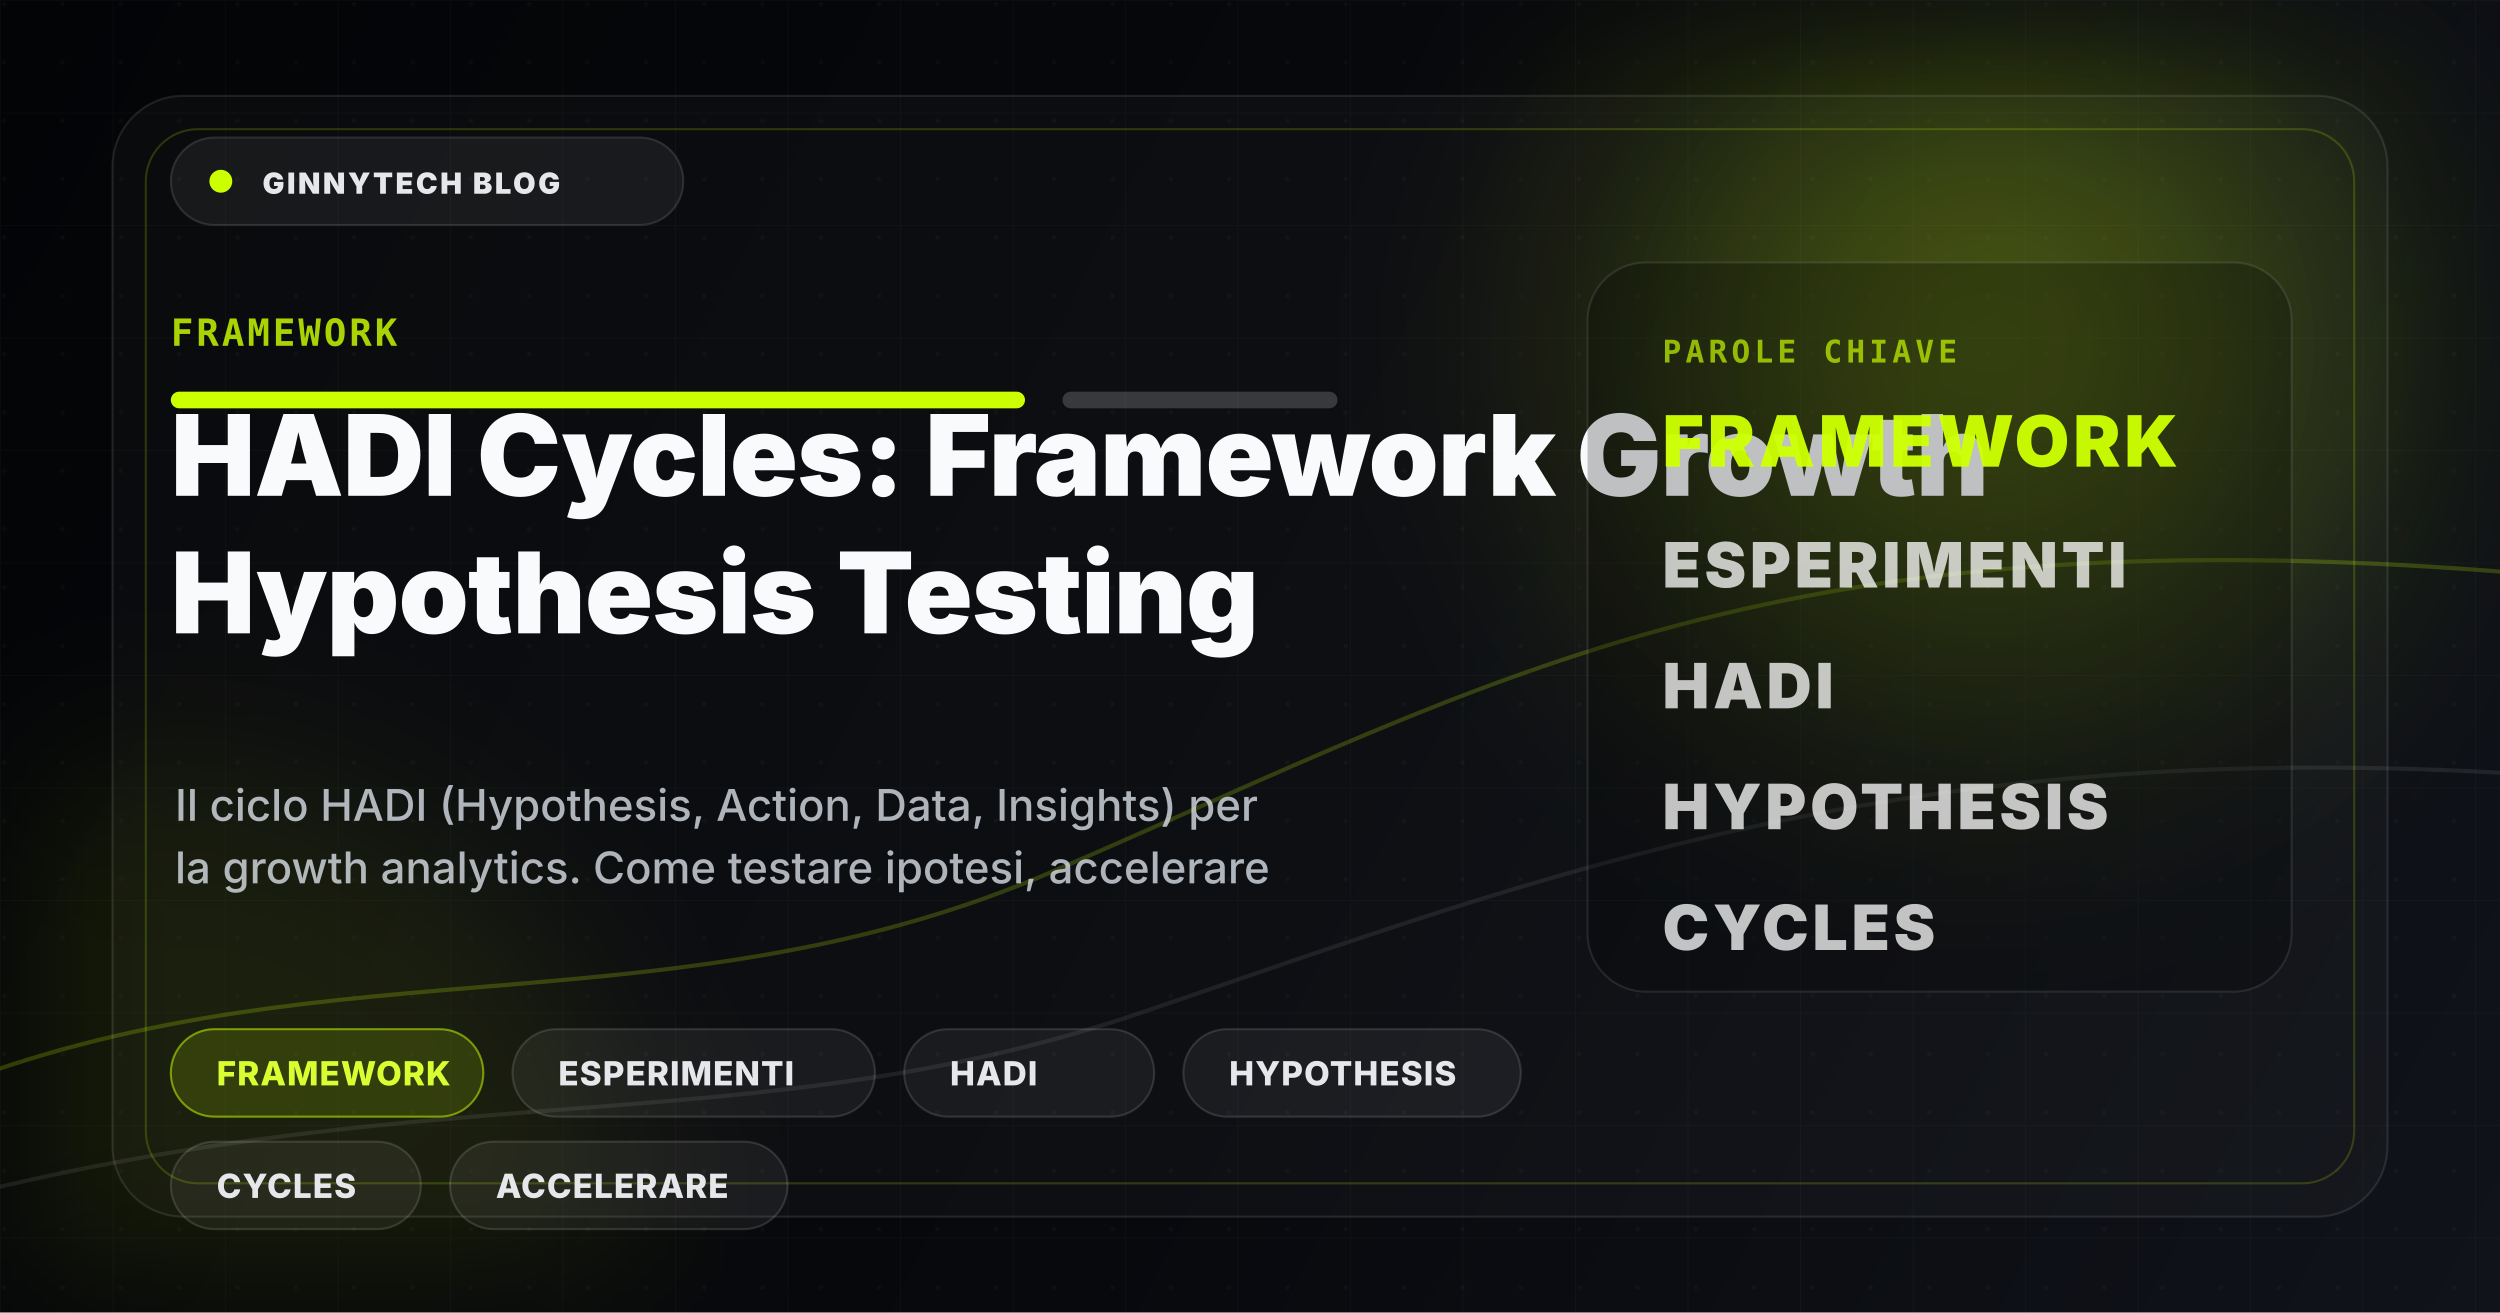
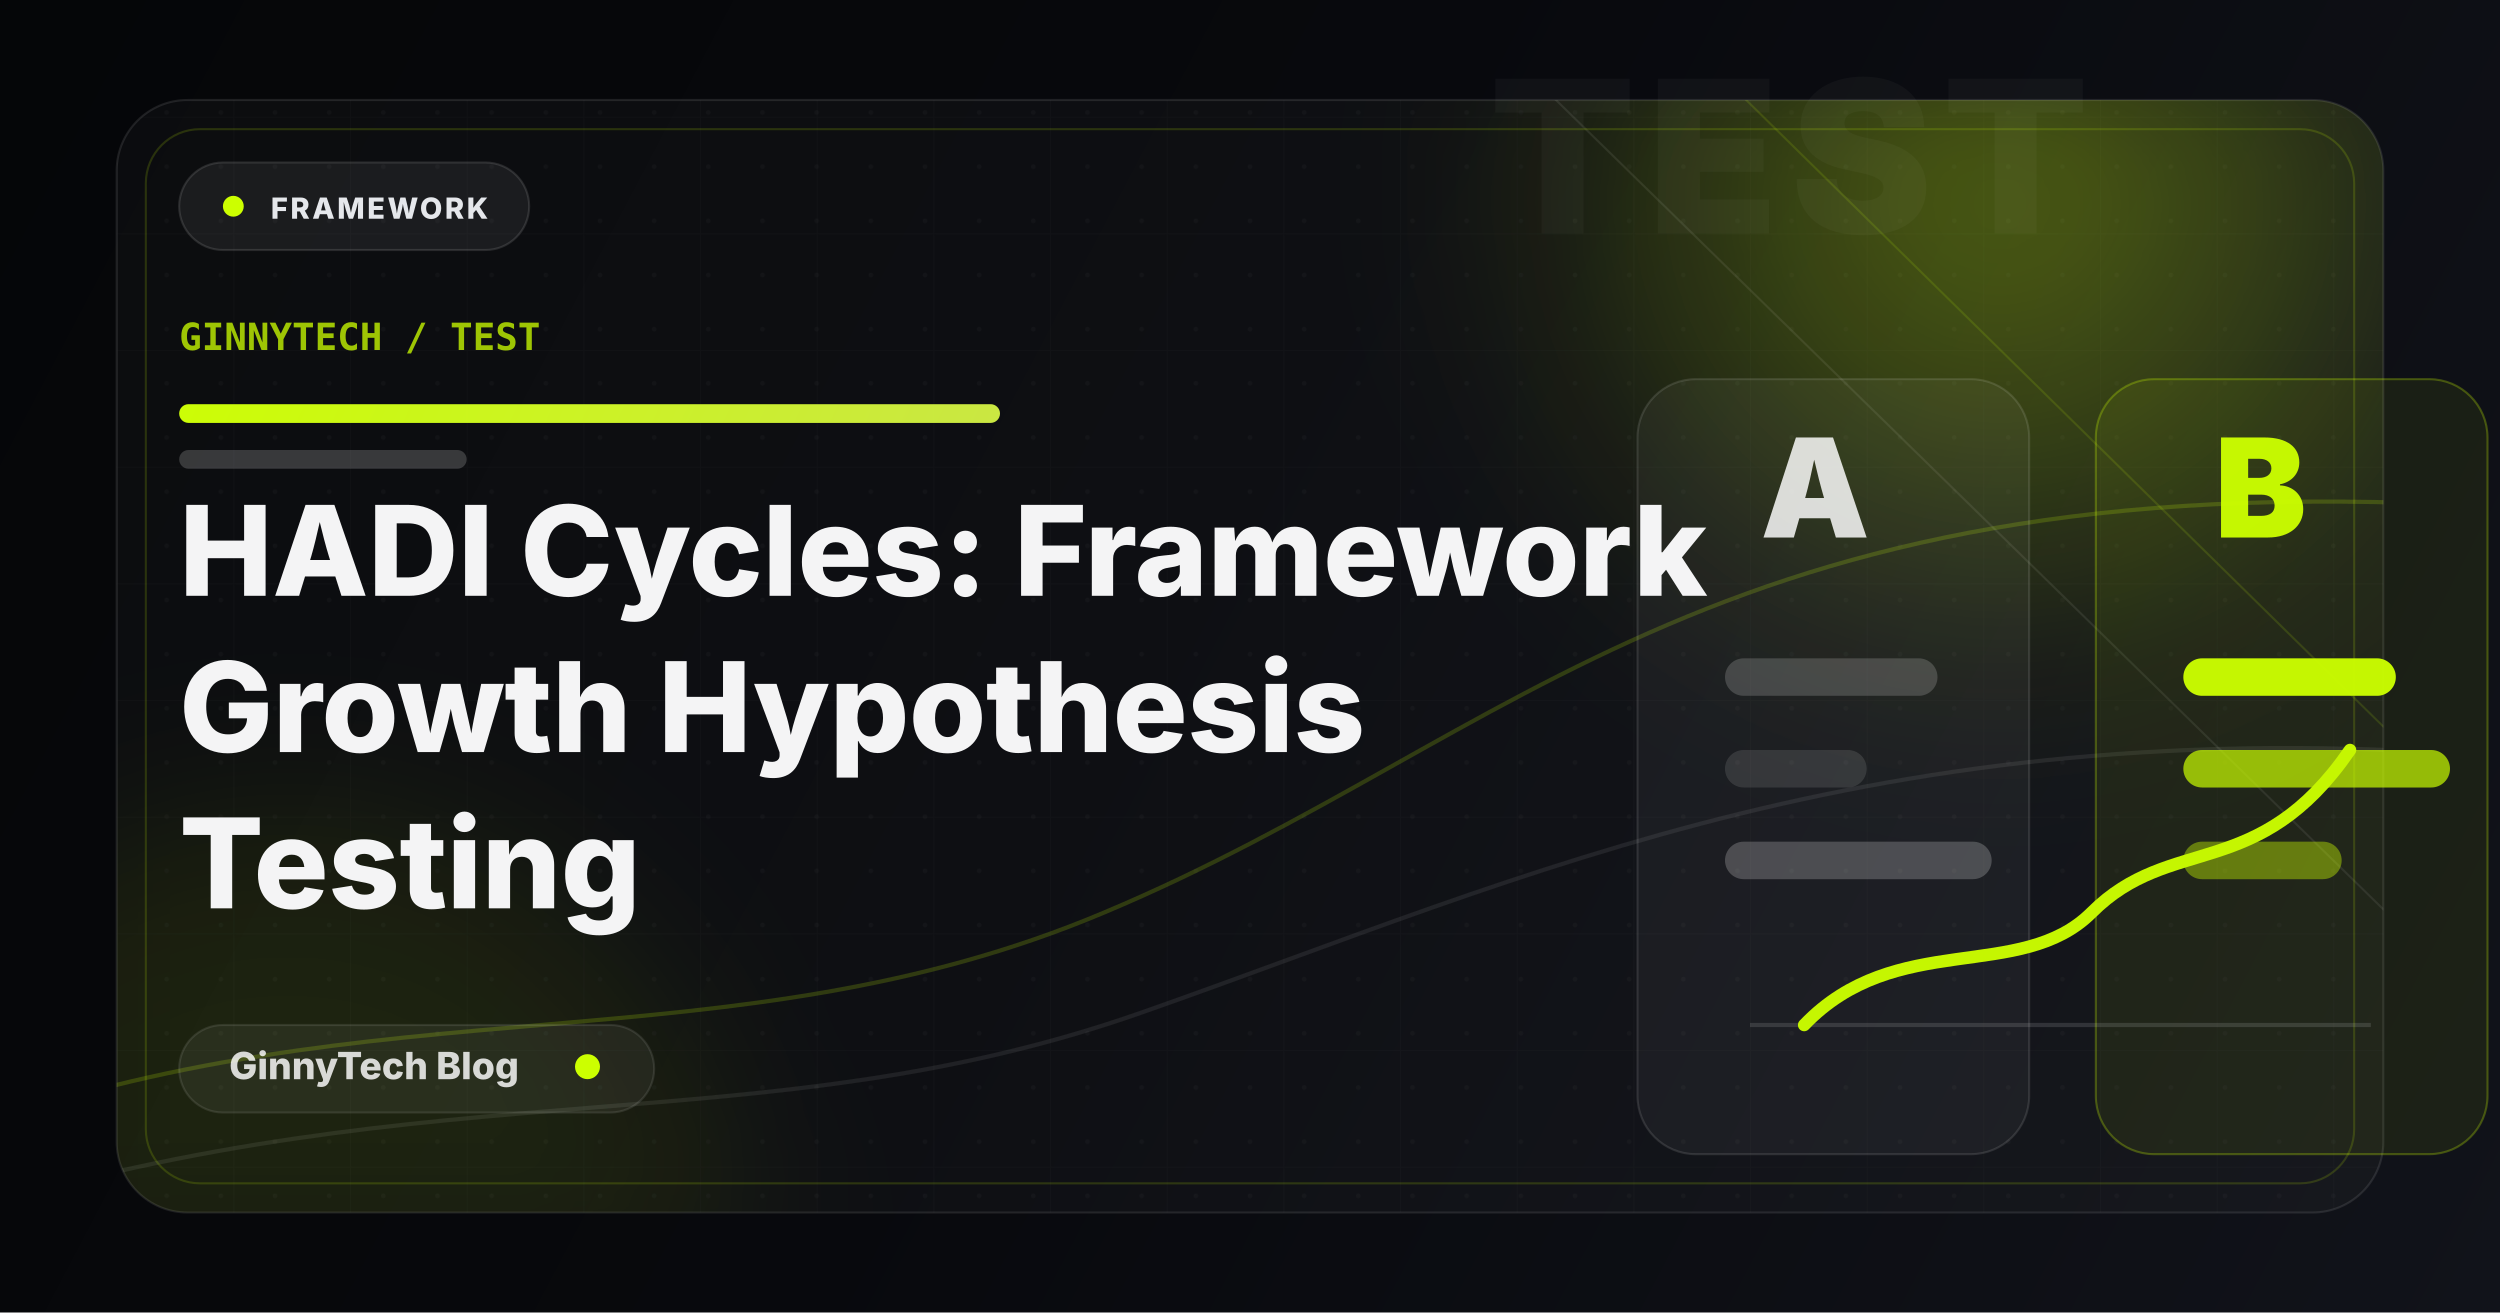
- <svg xmlns="http://www.w3.org/2000/svg" width="1200" height="630" viewBox="0 0 1200 630" fill="none" role="img" aria-label="Copertina articolo GinnyTech: HADI Cycles: Framework Growth Hypothesis Testing">
+ <svg xmlns="http://www.w3.org/2000/svg" width="1200" height="630" viewBox="0 0 1200 630" fill="none">
  <defs>
    <linearGradient id="bg" x1="0" y1="0" x2="1200" y2="630" gradientUnits="userSpaceOnUse">
-       <stop offset="0" stop-color="#030406" />
-       <stop offset="0.55" stop-color="#08090d" />
-       <stop offset="1" stop-color="#10131a" />
+       <stop offset="0" stop-color="#050608" />
+       <stop offset="0.46" stop-color="#08090d" />
+       <stop offset="1" stop-color="#11131a" />
    </linearGradient>
-     <radialGradient id="limeGlow" cx="50%" cy="50%" r="50%">
-       <stop offset="0" stop-color="#ccff00" stop-opacity="0.34" />
+     <linearGradient id="lime" x1="96" y1="100" x2="1060" y2="548" gradientUnits="userSpaceOnUse">
+       <stop offset="0" stop-color="#ccff00" stop-opacity="1" />
+       <stop offset="0.52" stop-color="#e7ff65" stop-opacity="0.86" />
+       <stop offset="1" stop-color="#b3e600" stop-opacity="0.9" />
+     </linearGradient>
+     <radialGradient id="glow" cx="50%" cy="50%" r="50%">
+       <stop offset="0" stop-color="#ccff00" stop-opacity="0.35" />
      <stop offset="1" stop-color="#ccff00" stop-opacity="0" />
    </radialGradient>
-     <pattern id="grid" width="54" height="54" patternUnits="userSpaceOnUse">
-       <path d="M54 0H0V54" stroke="rgba(255,255,255,0.07)" stroke-width="1" />
-     </pattern>
-     <pattern id="dots" width="28" height="28" patternUnits="userSpaceOnUse">
-       <circle cx="2" cy="2" r="1.1" fill="rgba(255,255,255,0.13)" />
-     </pattern>
-     <filter id="blur" x="-50%" y="-50%" width="200%" height="200%">
+     <filter id="softBlur" x="-40%" y="-40%" width="180%" height="180%">
      <feGaussianBlur stdDeviation="44" />
    </filter>
+     <pattern id="dots" width="26" height="26" patternUnits="userSpaceOnUse">
+       <circle cx="2" cy="2" r="1.15" fill="rgba(255,255,255,0.12)" />
+     </pattern>
+     <pattern id="grid" width="56" height="56" patternUnits="userSpaceOnUse">
+       <path d="M56 0H0V56" stroke="rgba(255,255,255,0.08)" stroke-width="1" />
+     </pattern>
+     <clipPath id="frameClip">
+       <rect x="56" y="48" width="1088" height="534" rx="34" />
+     </clipPath>
  </defs>
  <rect width="1200" height="630" fill="url(#bg)" />
-   <rect width="1200" height="630" fill="url(#grid)" opacity="0.34" />
-   <rect width="1200" height="630" fill="url(#dots)" opacity="0.18" />
-   <circle cx="955" cy="166" r="258" fill="url(#limeGlow)" filter="url(#blur)" />
-   <circle cx="80" cy="590" r="220" fill="#ccff00" fill-opacity="0.08" filter="url(#blur)" />
-   <path d="M-20 520C160 452 326 496 506 418C724 324 852 244 1220 276" stroke="rgba(204,255,0,0.20)" stroke-width="2" />
-   <path d="M-18 574C214 516 366 548 548 486C742 420 914 352 1218 372" stroke="rgba(255,255,255,0.08)" stroke-width="2" />
-   <rect x="54" y="46" width="1092" height="538" rx="34" fill="rgba(255,255,255,0.024)" stroke="rgba(255,255,255,0.10)" />
-   <rect x="70" y="62" width="1060" height="506" rx="25" stroke="rgba(204,255,0,0.18)" />
-   <g transform="translate(82 94)">
-     <rect x="0" y="-28" width="246" height="42" rx="21" fill="rgba(255,255,255,0.06)" stroke="rgba(255,255,255,0.12)" />
-     <circle cx="24" cy="-7" r="5.5" fill="#ccff00" />
-     <text x="44" y="-1" font-family="Montserrat, Inter, Arial, sans-serif" font-size="14" font-weight="850" letter-spacing="1.2" fill="#e5e7eb">GINNYTECH BLOG</text>
+   <g clip-path="url(#frameClip)">
+     <rect x="0" y="0" width="1200" height="630" fill="url(#grid)" opacity="0.2" />
+     <rect x="0" y="0" width="1200" height="630" fill="url(#dots)" opacity="0.2" />
+     <circle cx="960" cy="92" r="260" fill="url(#glow)" filter="url(#softBlur)" />
+     <circle cx="138" cy="602" r="210" fill="#ccff00" fill-opacity="0.09" filter="url(#softBlur)" />
+     <path d="M-20 544C180 470 350 514 530 438C730 354 826 218 1208 244" stroke="rgba(204,255,0,0.18)" stroke-width="2" />
+     <path d="M-18 582C212 512 366 550 548 486C736 420 906 338 1210 364" stroke="rgba(255,255,255,0.08)" stroke-width="2" />
+     <path d="M616 -80L1166 458" stroke="rgba(255,255,255,0.08)" stroke-width="1" />
+     <path d="M708 -80L1190 394" stroke="rgba(204,255,0,0.13)" stroke-width="1" />
  </g>
-   <text x="82" y="166" font-family="JetBrains Mono, Consolas, monospace" font-size="18" font-weight="800" letter-spacing="1.4" fill="rgba(204,255,0,0.82)">FRAMEWORK</text>
-   <rect x="82" y="188" width="410" height="8" rx="4" fill="#ccff00" />
-   <rect x="510" y="188" width="132" height="8" rx="4" fill="rgba(255,255,255,0.18)" />
-   <text x="82" y="238" font-family="Montserrat, Inter, Arial, sans-serif" font-size="54" font-weight="850" letter-spacing="-0.4" fill="#f8fafc">HADI Cycles: Framework Growth</text>
-   <text x="82" y="304" font-family="Montserrat, Inter, Arial, sans-serif" font-size="54" font-weight="850" letter-spacing="-0.4" fill="#f8fafc">Hypothesis Testing</text>
-   <text x="84" y="394" font-family="Inter, Arial, sans-serif" font-size="21" font-weight="500" fill="rgba(226,232,240,0.76)">Il ciclo HADI (Hypothesis, Action, Data, Insights) per</text>
-   <text x="84" y="424" font-family="Inter, Arial, sans-serif" font-size="21" font-weight="500" fill="rgba(226,232,240,0.76)">la growth analytics. Come testare ipotesi, accelerare</text>
-   <g opacity="0.96">
-     <rect x="762" y="126" width="338" height="350" rx="28" fill="rgba(0,0,0,0.24)" stroke="rgba(255,255,255,0.10)" />
-     <text x="798" y="174" font-family="JetBrains Mono, Consolas, monospace" font-size="15" font-weight="800" letter-spacing="2" fill="rgba(204,255,0,0.70)">PAROLE CHIAVE</text>
-     <text x="798" y="224" font-family="Montserrat, Inter, Arial, sans-serif" font-size="34" font-weight="900" letter-spacing="1.8" fill="#ccff00">FRAMEWORK</text>
-     <text x="798" y="282" font-family="Montserrat, Inter, Arial, sans-serif" font-size="30" font-weight="900" letter-spacing="1.8" fill="rgba(255,255,255,0.78)">ESPERIMENTI</text>
-     <text x="798" y="340" font-family="Montserrat, Inter, Arial, sans-serif" font-size="30" font-weight="900" letter-spacing="1.8" fill="rgba(255,255,255,0.78)">HADI</text>
-     <text x="798" y="398" font-family="Montserrat, Inter, Arial, sans-serif" font-size="30" font-weight="900" letter-spacing="1.8" fill="rgba(255,255,255,0.78)">HYPOTHESIS</text>
-     <text x="798" y="456" font-family="Montserrat, Inter, Arial, sans-serif" font-size="30" font-weight="900" letter-spacing="1.8" fill="rgba(255,255,255,0.78)">CYCLES</text>
+   <rect x="56" y="48" width="1088" height="534" rx="34" fill="rgba(255,255,255,0.025)" stroke="rgba(255,255,255,0.10)" />
+   <rect x="70" y="62" width="1060" height="506" rx="26" stroke="rgba(204,255,0,0.16)" stroke-width="1" />
+   <rect x="86" y="78" width="168" height="42" rx="21" fill="rgba(255,255,255,0.065)" stroke="rgba(255,255,255,0.12)" />
+   <circle cx="112" cy="99" r="5" fill="#ccff00" />
+   <text x="130" y="105" font-family="Montserrat, Inter, Arial, sans-serif" font-size="14" font-weight="800" letter-spacing="1.2" fill="#e5e7eb">FRAMEWORK</text>
+   <text x="86" y="168" font-family="JetBrains Mono, Consolas, monospace" font-size="18" font-weight="700" fill="rgba(204,255,0,0.76)">GINNYTECH / TEST</text>
+   <rect x="86" y="194" width="394" height="9" rx="4.5" fill="url(#lime)" />
+   <rect x="86" y="216" width="138" height="9" rx="4.5" fill="rgba(255,255,255,0.18)" />
+   <text x="715" y="112" font-family="Montserrat, Inter, Arial, sans-serif" font-size="102" font-weight="900" letter-spacing="6" fill="rgba(255,255,255,0.035)">TEST</text>
+   <g transform="translate(754 142)" opacity="0.96">
+     <rect x="32" y="40" width="188" height="372" rx="28" fill="rgba(255,255,255,0.045)" stroke="rgba(255,255,255,0.12)" />
+     <rect x="252" y="40" width="188" height="372" rx="28" fill="rgba(204,255,0,0.07)" stroke="rgba(204,255,0,0.28)" />
+     <text x="91" y="116" font-family="Montserrat, Inter, Arial, sans-serif" font-size="66" font-weight="900" fill="rgba(255,255,255,0.86)">A</text>
+     <text x="309" y="116" font-family="Montserrat, Inter, Arial, sans-serif" font-size="66" font-weight="900" fill="#ccff00">B</text>
+     <rect x="74" y="174" width="102" height="18" rx="9" fill="rgba(255,255,255,0.18)" />
+     <rect x="74" y="218" width="68" height="18" rx="9" fill="rgba(255,255,255,0.12)" />
+     <rect x="74" y="262" width="128" height="18" rx="9" fill="rgba(255,255,255,0.22)" />
+     <rect x="294" y="174" width="102" height="18" rx="9" fill="#ccff00" />
+     <rect x="294" y="218" width="128" height="18" rx="9" fill="rgba(204,255,0,0.72)" />
+     <rect x="294" y="262" width="76" height="18" rx="9" fill="rgba(204,255,0,0.42)" />
+     <path d="M86 350H384" stroke="rgba(255,255,255,0.13)" stroke-width="2" />
+     <path d="M112 350C156 304 216 330 250 296C288 258 330 282 374 218" stroke="#ccff00" stroke-width="6" stroke-linecap="round" fill="none" />
  </g>
-   <g transform="translate(82 526)">
-     <rect x="0" y="-32" width="150" height="42" rx="21" fill="rgba(204,255,0,0.14)" stroke="rgba(204,255,0,0.52)" />
-     <text x="22" y="-5" font-family="Montserrat, Inter, Arial, sans-serif" font-size="16" font-weight="800" letter-spacing="0.5" fill="#d9ff33">FRAMEWORK</text>
-   </g>
-   <g transform="translate(246 526)">
-     <rect x="0" y="-32" width="174" height="42" rx="21" fill="rgba(255,255,255,0.055)" stroke="rgba(255,255,255,0.13)" />
-     <text x="22" y="-5" font-family="Montserrat, Inter, Arial, sans-serif" font-size="16" font-weight="800" letter-spacing="0.5" fill="#e5e7eb">ESPERIMENTI</text>
-   </g>
-   <g transform="translate(434 526)">
-     <rect x="0" y="-32" width="120" height="42" rx="21" fill="rgba(255,255,255,0.055)" stroke="rgba(255,255,255,0.13)" />
-     <text x="22" y="-5" font-family="Montserrat, Inter, Arial, sans-serif" font-size="16" font-weight="800" letter-spacing="0.5" fill="#e5e7eb">HADI</text>
-   </g>
-   <g transform="translate(568 526)">
-     <rect x="0" y="-32" width="162" height="42" rx="21" fill="rgba(255,255,255,0.055)" stroke="rgba(255,255,255,0.13)" />
-     <text x="22" y="-5" font-family="Montserrat, Inter, Arial, sans-serif" font-size="16" font-weight="800" letter-spacing="0.5" fill="#e5e7eb">HYPOTHESIS</text>
-   </g>
-   <g transform="translate(82 580)">
-     <rect x="0" y="-32" width="120" height="42" rx="21" fill="rgba(255,255,255,0.055)" stroke="rgba(255,255,255,0.13)" />
-     <text x="22" y="-5" font-family="Montserrat, Inter, Arial, sans-serif" font-size="16" font-weight="800" letter-spacing="0.5" fill="#e5e7eb">CYCLES</text>
-   </g>
-   <g transform="translate(216 580)">
-     <rect x="0" y="-32" width="162" height="42" rx="21" fill="rgba(255,255,255,0.055)" stroke="rgba(255,255,255,0.13)" />
-     <text x="22" y="-5" font-family="Montserrat, Inter, Arial, sans-serif" font-size="16" font-weight="800" letter-spacing="0.5" fill="#e5e7eb">ACCELERARE</text>
+   <text x="86" y="286" font-family="Montserrat, Inter, Arial, sans-serif" font-size="60" font-weight="800" letter-spacing="-0.2" fill="#f4f4f5">HADI Cycles: Framework</text>
+   <text x="86" y="361" font-family="Montserrat, Inter, Arial, sans-serif" font-size="60" font-weight="800" letter-spacing="-0.2" fill="#f4f4f5">Growth Hypothesis</text>
+   <text x="86" y="436" font-family="Montserrat, Inter, Arial, sans-serif" font-size="60" font-weight="800" letter-spacing="-0.2" fill="#f4f4f5">Testing</text>
+   <g transform="translate(86 520)">
+     <rect x="0" y="-28" width="228" height="42" rx="21" fill="rgba(255,255,255,0.055)" stroke="rgba(255,255,255,0.10)" />
+     <text x="24" y="-2" font-family="Montserrat, Inter, Arial, sans-serif" font-size="18" font-weight="800" fill="rgba(255,255,255,0.82)">GinnyTech Blog</text>
+     <circle cx="196" cy="-8" r="6" fill="#ccff00" />
  </g>
</svg>
